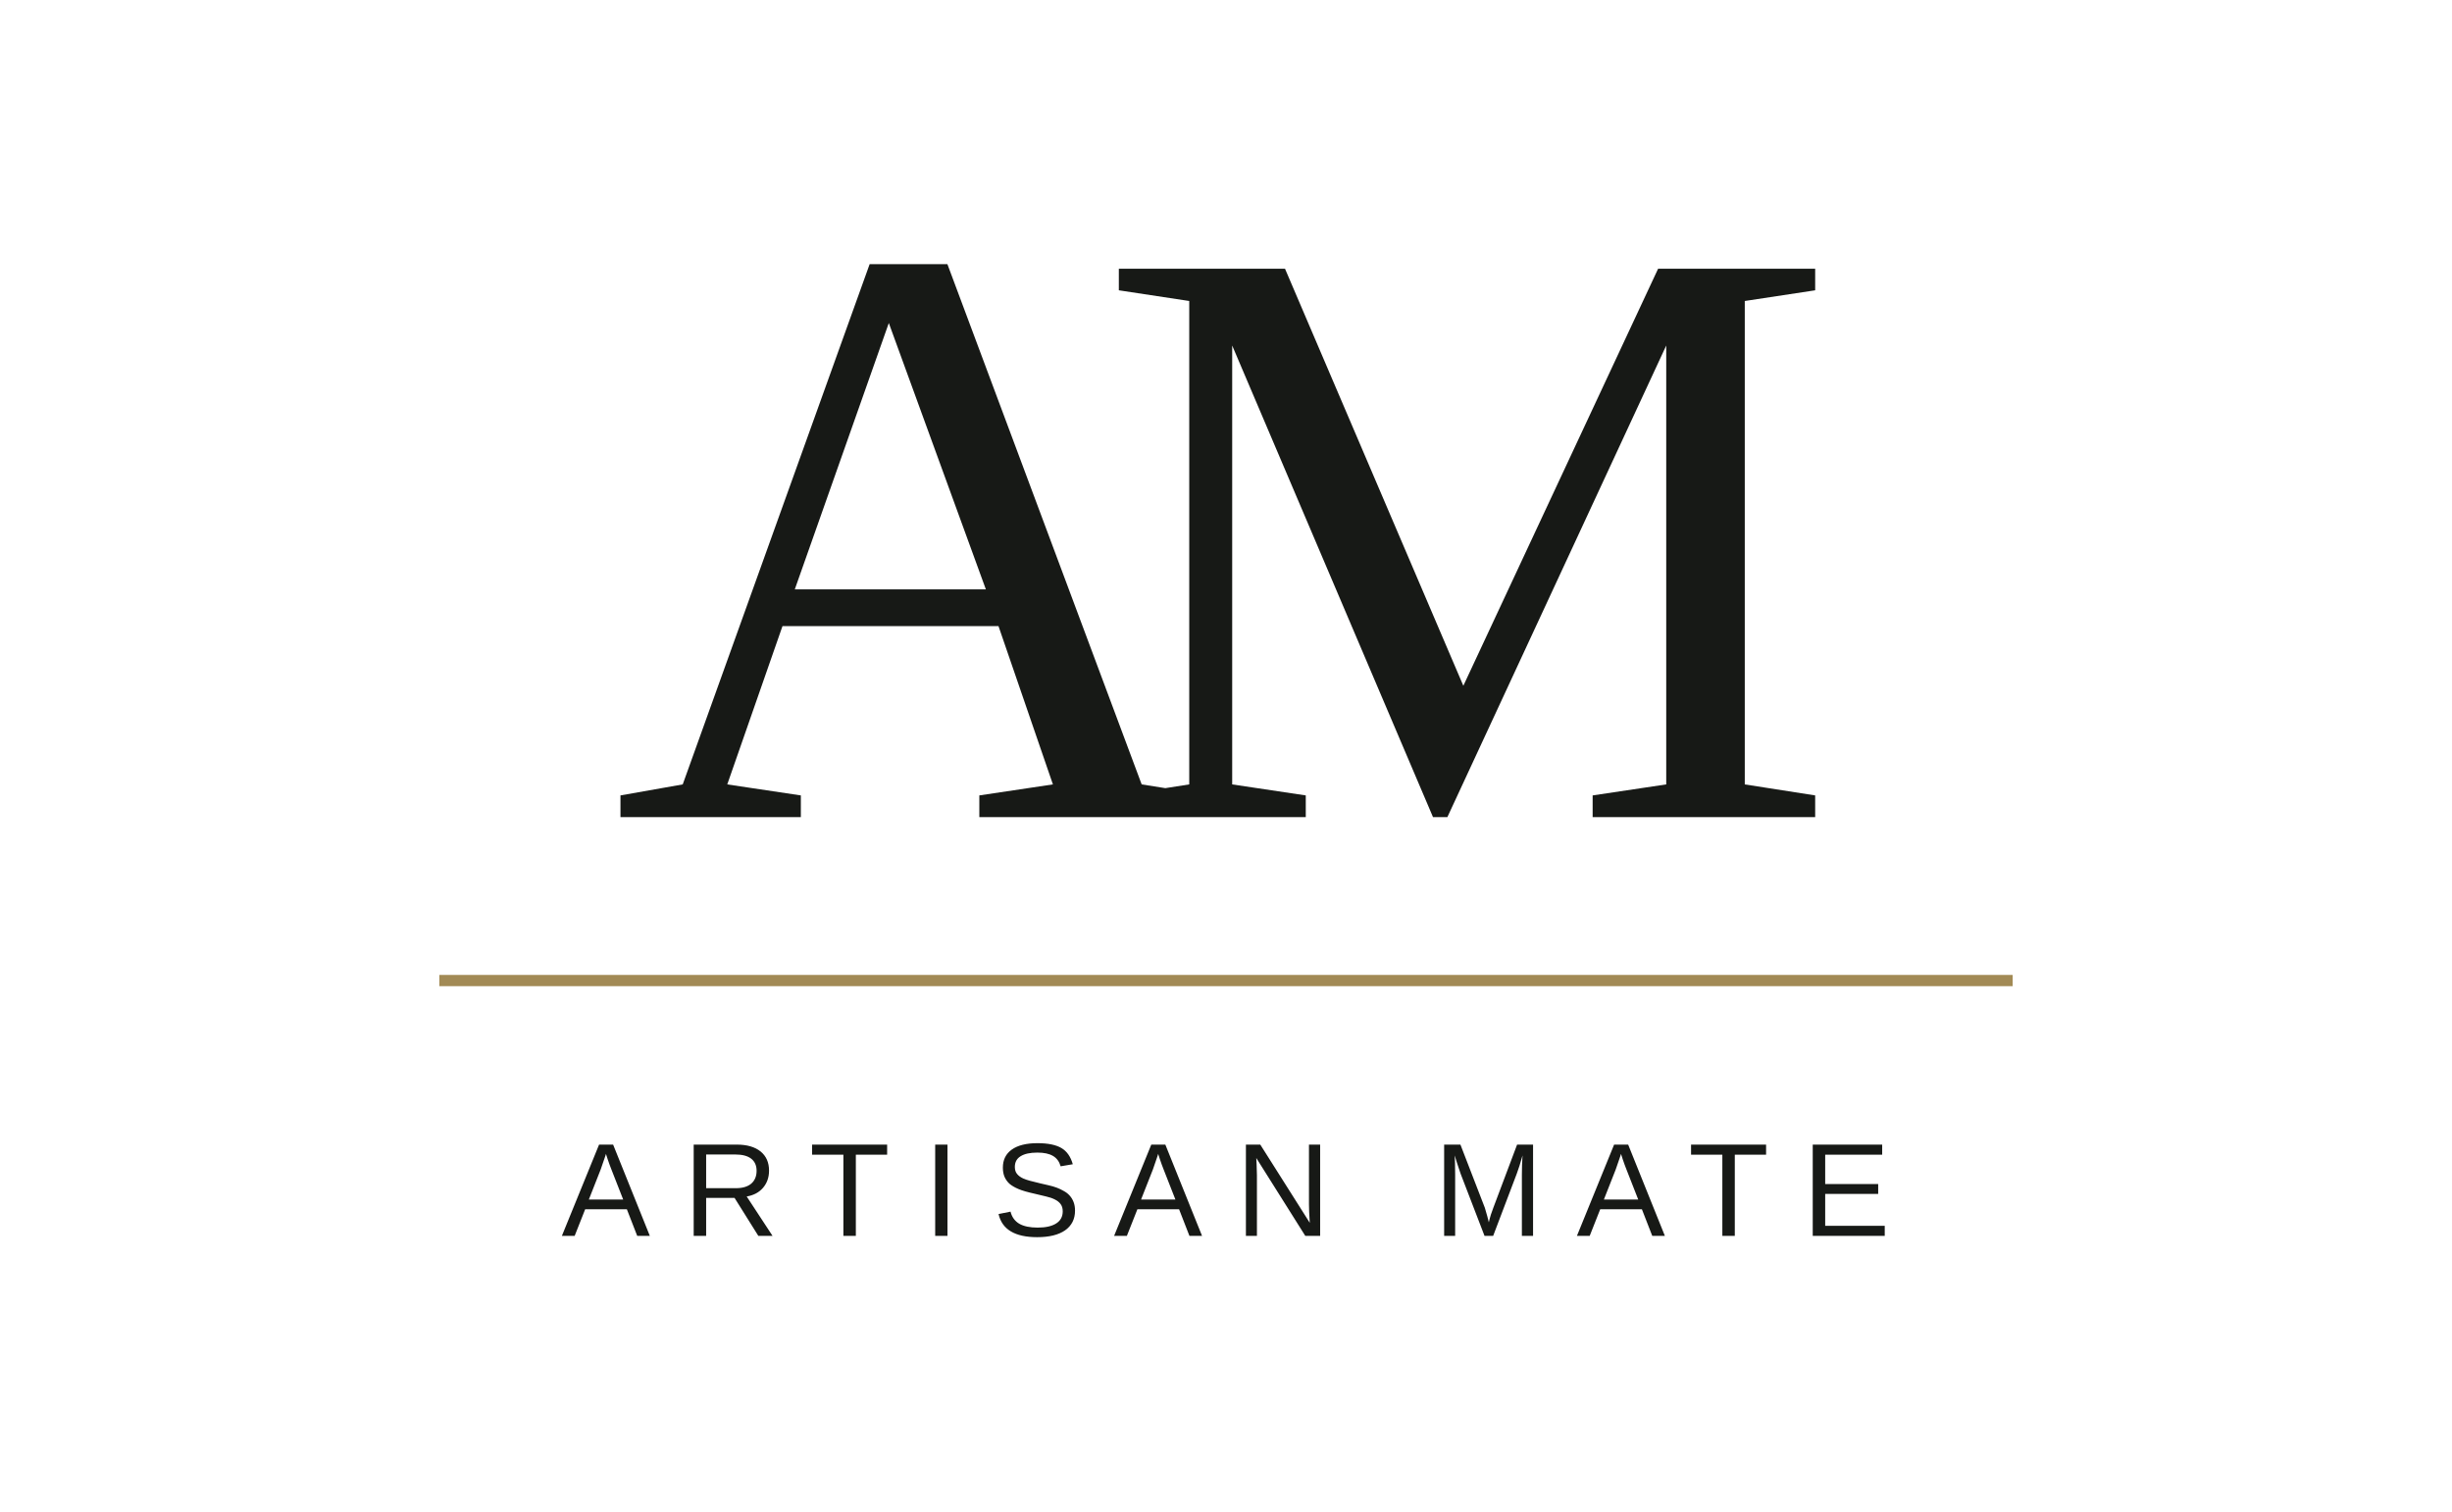
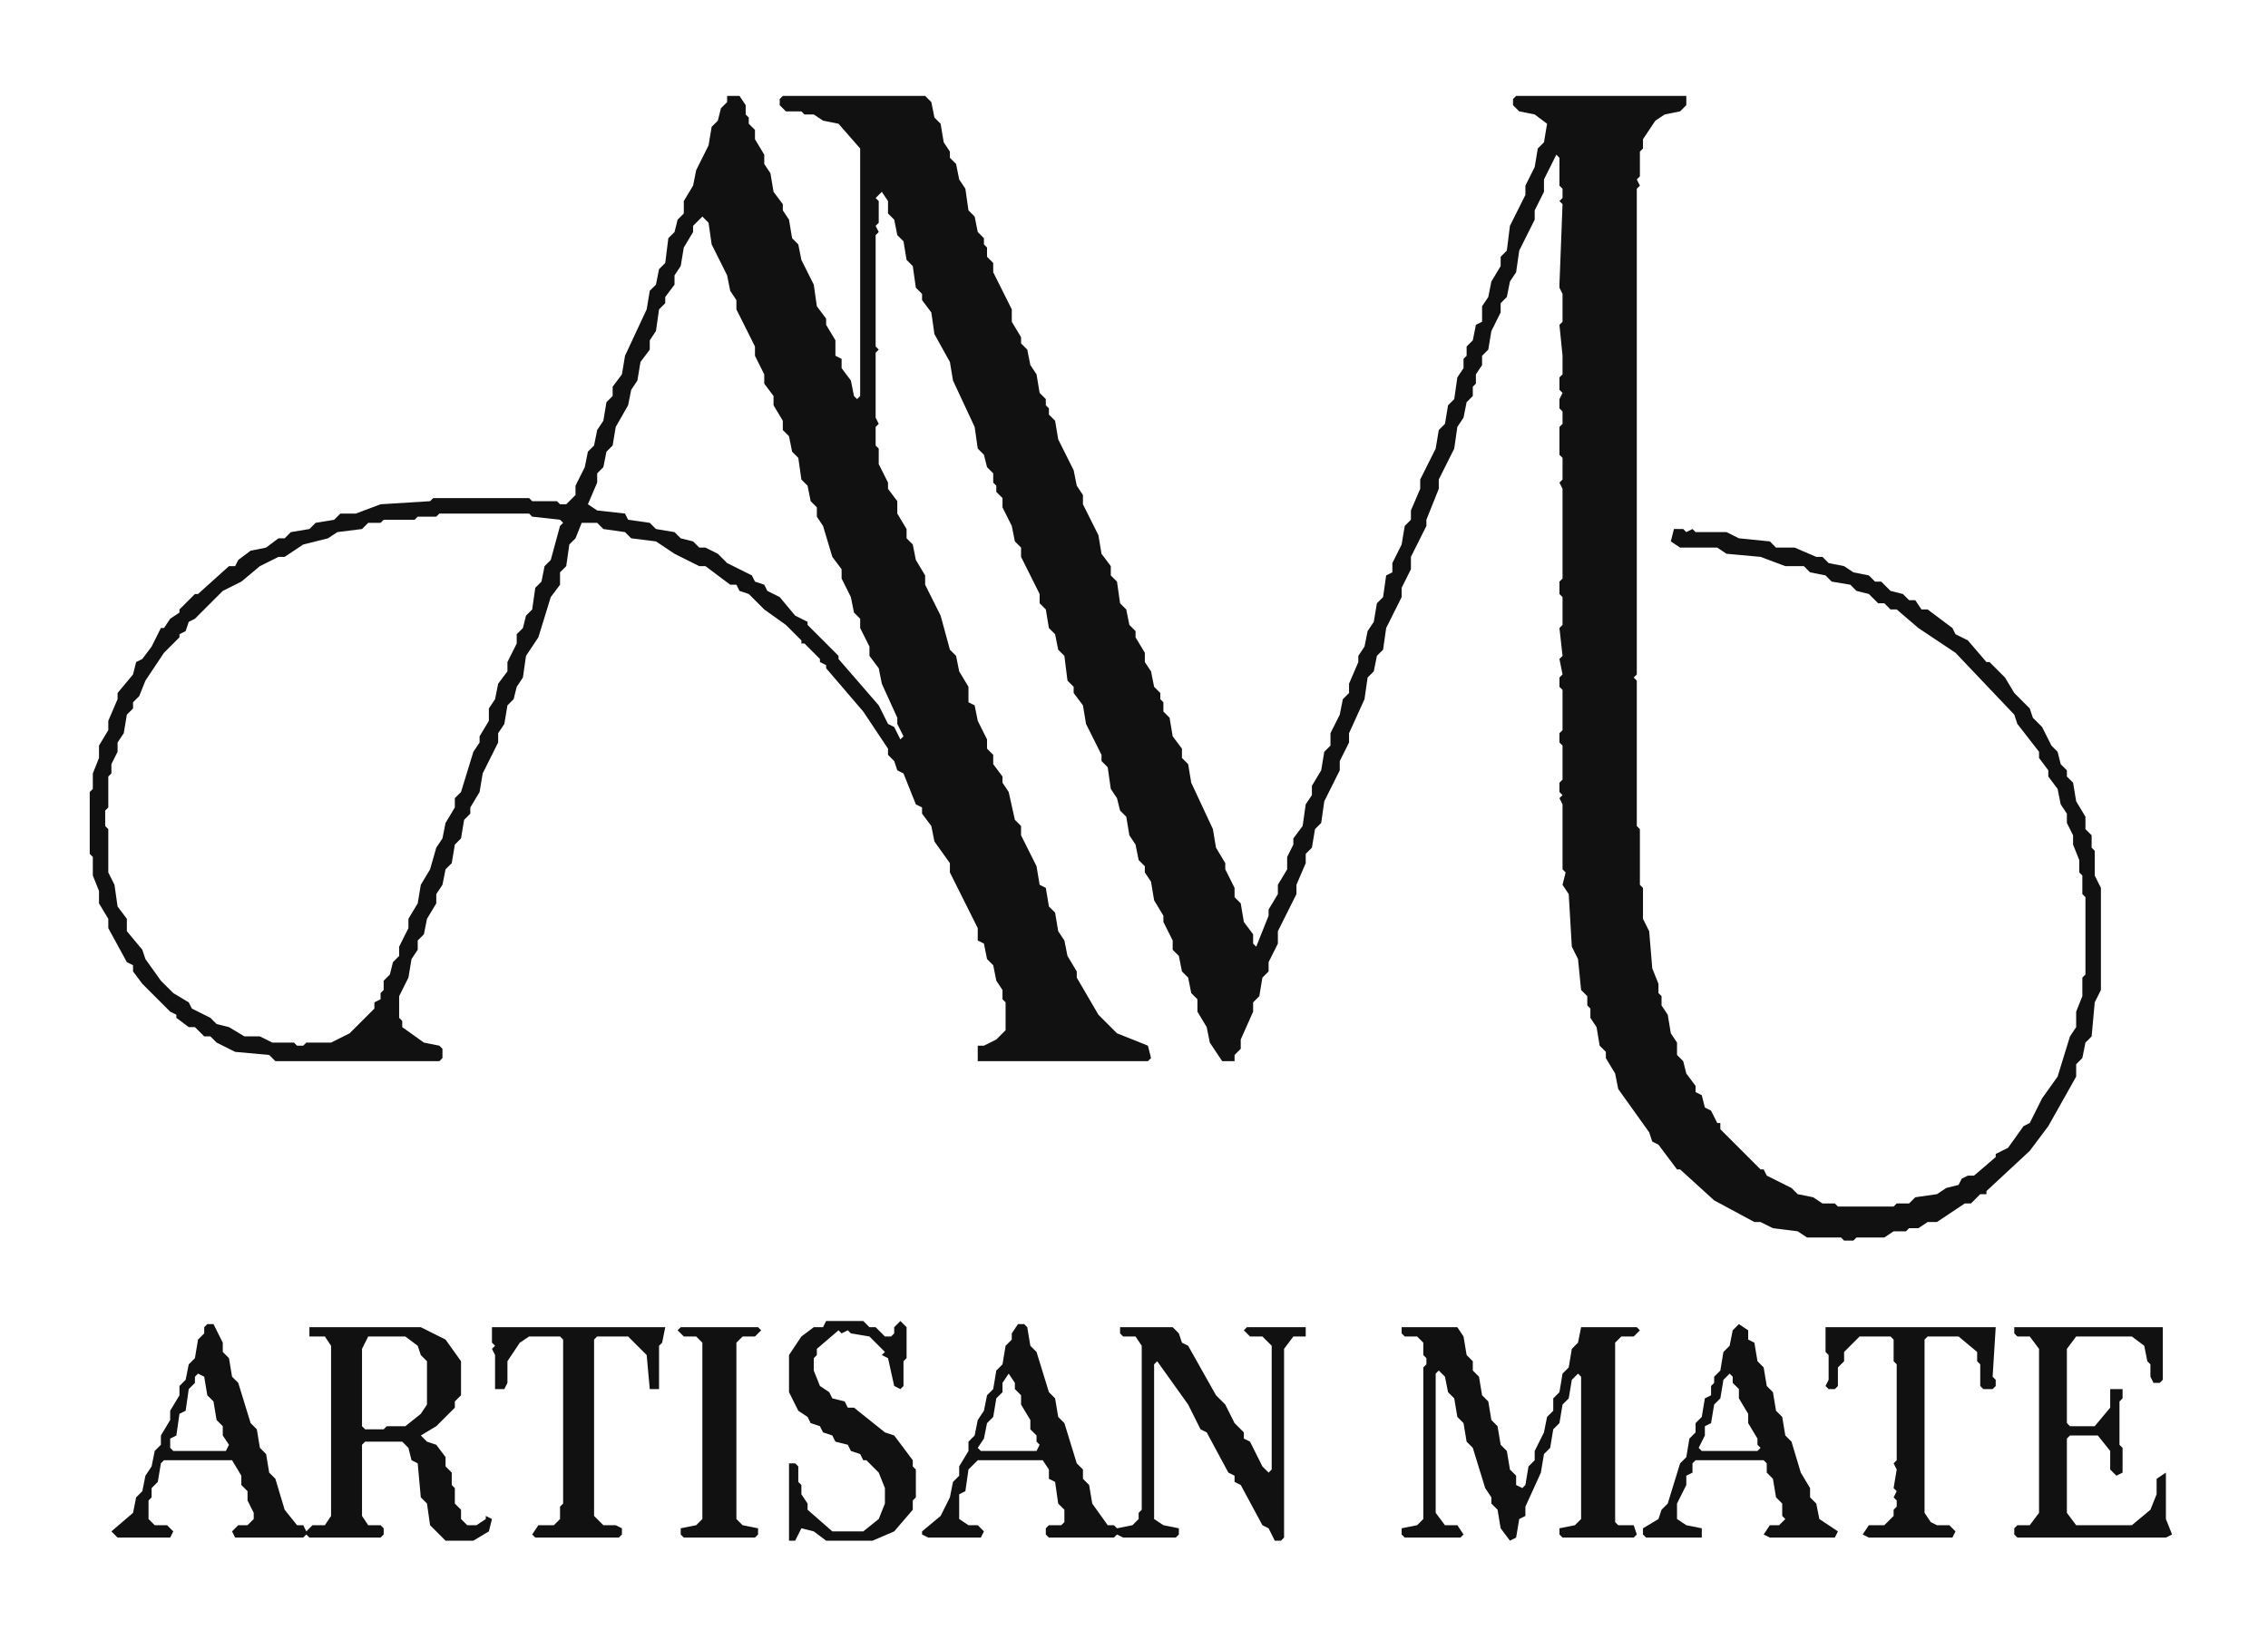
- <svg xmlns="http://www.w3.org/2000/svg" width="240" height="148" viewBox="0 0 240 148" role="img" aria-labelledby="logoTitle logoDesc">
-   <rect width="240" height="148" fill="none" />
-   <g fill="#171916">
-     <text x="120" y="80" text-anchor="middle" font-family="Georgia, 'Times New Roman', serif" font-size="82" letter-spacing="-12">AM</text>
-     <path d="M43 96H197" stroke="#a28a55" stroke-width="1.1" fill="none" />
-     <text x="120" y="121" text-anchor="middle" font-family="Arial, Helvetica, sans-serif" font-size="13" font-weight="500" letter-spacing="3.2">ARTISAN MATE</text>
-   </g>
+ <svg xmlns="http://www.w3.org/2000/svg" width="733" height="530" viewBox="0 0 733 530" role="img" aria-labelledby="artisanMateLogoTitle">
+   <path d="M651 429 L651 431 L652 432 L656 432 L659 436 L659 489 L656 493 L652 493 L651 494 L651 496 L652 497 L700 497 L702 496 L700 491 L700 476 L697 478 L697 483 L695 488 L689 493 L671 493 L668 489 L668 465 L669 464 L678 464 L682 469 L682 475 L684 477 L686 476 L686 468 L685 467 L685 453 L686 452 L686 449 L682 449 L682 455 L677 461 L669 461 L668 460 L668 436 L671 432 L689 432 L693 435 L694 440 L695 441 L695 445 L696 447 L698 447 L699 446 L699 429Z M590 429 L590 437 L591 438 L591 446 L590 448 L591 449 L593 449 L594 448 L594 442 L596 440 L596 437 L601 432 L611 432 L612 433 L612 440 L613 441 L613 472 L612 473 L613 475 L612 481 L613 482 L612 484 L613 485 L613 487 L612 488 L612 490 L609 493 L604 493 L602 496 L604 497 L631 497 L632 495 L630 493 L626 493 L624 492 L622 489 L622 433 L623 432 L633 432 L639 437 L639 440 L640 441 L640 448 L641 449 L644 449 L645 448 L645 446 L644 445 L645 429Z M453 429 L453 431 L454 432 L458 432 L460 434 L460 438 L461 439 L461 441 L460 442 L460 491 L458 493 L453 494 L453 496 L454 497 L472 497 L473 496 L471 493 L467 493 L464 489 L464 444 L465 443 L467 445 L468 450 L470 452 L471 458 L473 460 L474 466 L476 468 L480 481 L482 484 L482 486 L484 488 L485 494 L488 498 L490 497 L491 491 L493 490 L493 487 L498 476 L499 470 L501 468 L502 462 L504 460 L505 454 L507 452 L508 446 L510 444 L511 445 L511 491 L509 493 L504 494 L504 496 L505 497 L528 497 L529 496 L528 493 L523 493 L522 492 L522 434 L524 432 L528 432 L530 430 L529 429 L511 429 L510 434 L508 436 L507 442 L505 444 L504 450 L502 452 L502 456 L500 458 L499 463 L496 469 L496 472 L494 474 L493 480 L492 481 L490 480 L490 477 L488 475 L487 469 L485 467 L484 461 L482 459 L481 453 L479 451 L478 445 L476 443 L476 440 L474 438 L473 432 L471 429Z M220 429 L219 430 L221 432 L225 432 L227 434 L227 491 L225 493 L220 494 L220 496 L221 497 L244 497 L245 496 L245 494 L240 493 L238 491 L238 434 L240 432 L244 432 L246 430 L245 429Z M159 429 L159 434 L160 435 L159 436 L160 438 L160 449 L163 449 L164 447 L164 440 L168 434 L171 432 L181 432 L182 433 L182 486 L181 487 L181 491 L179 493 L174 493 L172 496 L173 497 L200 497 L201 496 L201 494 L199 493 L195 493 L192 490 L192 433 L193 432 L203 432 L209 438 L210 449 L213 449 L213 435 L214 434 L215 429Z M562 428 L560 430 L559 435 L557 437 L556 443 L554 445 L554 447 L553 448 L553 451 L551 452 L550 458 L548 460 L548 463 L546 465 L545 471 L543 473 L539 486 L537 488 L536 491 L531 494 L531 496 L532 497 L550 497 L550 494 L545 493 L542 491 L542 486 L545 480 L545 477 L547 476 L547 473 L548 472 L570 472 L571 473 L571 476 L573 478 L574 484 L576 486 L576 490 L577 491 L575 493 L572 493 L570 496 L572 497 L593 497 L594 495 L588 491 L587 486 L585 484 L585 481 L582 476 L579 466 L577 464 L576 458 L574 456 L573 450 L571 448 L570 442 L568 440 L567 434 L565 433 L565 430Z M559 444 L560 445 L560 447 L562 449 L562 452 L565 457 L565 460 L568 465 L568 467 L569 468 L568 469 L550 469 L549 468 L551 464 L551 461 L553 460 L554 454 L556 452 L557 446Z M298 495 L298 496 L300 497 L317 497 L318 495 L316 493 L313 493 L310 491 L310 483 L312 482 L313 475 L316 472 L337 472 L339 475 L339 478 L341 479 L342 486 L344 488 L344 492 L343 493 L339 493 L338 494 L338 496 L339 497 L360 497 L361 496 L363 497 L380 497 L381 496 L381 494 L376 493 L373 491 L373 441 L374 440 L384 454 L388 462 L390 463 L397 476 L399 477 L399 479 L401 480 L408 493 L410 494 L412 498 L414 498 L415 497 L415 436 L418 432 L422 432 L422 429 L403 429 L402 430 L404 432 L408 432 L411 435 L411 475 L410 476 L408 474 L404 466 L402 465 L402 463 L399 460 L396 454 L393 451 L384 435 L382 434 L381 431 L379 429 L362 429 L362 431 L363 432 L367 432 L369 435 L369 488 L368 489 L368 491 L366 493 L361 494 L360 493 L358 493 L353 486 L352 480 L350 478 L350 475 L348 473 L344 460 L342 458 L341 452 L339 450 L335 437 L333 435 L332 429 L331 428 L329 428 L327 431 L327 433 L325 435 L324 441 L322 443 L321 449 L319 451 L318 456 L316 459 L315 464 L313 466 L313 469 L310 474 L310 477 L308 479 L307 484 L304 490Z M326 444 L328 447 L328 449 L330 451 L330 454 L333 459 L333 462 L335 464 L335 466 L336 467 L335 469 L317 469 L316 468 L318 465 L319 460 L321 458 L322 452 L324 450 L324 447Z M36 495 L38 497 L55 497 L56 495 L54 493 L50 493 L48 491 L48 485 L49 484 L49 481 L51 479 L52 473 L53 472 L75 472 L78 477 L78 480 L80 482 L80 485 L82 489 L82 491 L80 493 L77 493 L75 495 L76 497 L98 497 L99 496 L100 497 L123 497 L124 496 L124 494 L123 493 L119 493 L117 490 L117 467 L118 466 L130 466 L132 468 L133 472 L135 473 L136 484 L138 486 L139 493 L144 498 L153 498 L158 495 L159 491 L157 490 L157 491 L154 493 L151 493 L149 491 L149 488 L147 486 L147 481 L146 480 L146 476 L144 474 L144 471 L141 467 L138 466 L136 464 L141 461 L147 455 L147 453 L149 451 L149 440 L144 433 L136 429 L100 429 L100 432 L105 432 L107 435 L107 490 L105 493 L101 493 L99 495 L98 493 L96 493 L92 488 L89 478 L87 476 L86 470 L84 468 L83 462 L81 460 L77 447 L75 445 L74 439 L72 437 L72 434 L69 428 L67 428 L66 429 L66 431 L64 433 L63 439 L61 441 L60 446 L58 448 L58 451 L55 456 L55 459 L52 464 L52 467 L50 469 L49 474 L47 477 L46 482 L44 484 L43 489Z M64 444 L66 445 L67 451 L69 453 L70 459 L72 461 L72 464 L74 467 L73 469 L56 469 L55 468 L55 465 L57 464 L58 457 L60 456 L61 449 L63 447 L63 445Z M119 432 L131 432 L135 435 L136 438 L138 440 L138 454 L136 457 L131 461 L125 461 L124 462 L118 462 L117 461 L117 436Z M267 427 L266 429 L263 429 L259 432 L255 438 L255 450 L258 456 L261 458 L262 460 L265 461 L266 463 L269 464 L270 466 L274 467 L275 469 L278 470 L279 472 L280 472 L284 476 L286 481 L286 486 L284 491 L279 495 L269 495 L261 488 L261 486 L259 483 L259 480 L258 479 L258 474 L257 473 L255 473 L255 498 L257 498 L259 494 L263 495 L267 498 L282 498 L289 495 L295 488 L295 485 L296 484 L296 475 L295 474 L295 472 L289 464 L286 463 L276 455 L274 455 L273 453 L269 452 L268 450 L265 448 L263 443 L263 439 L264 438 L264 436 L271 430 L272 431 L274 430 L275 431 L281 432 L286 437 L285 438 L287 439 L289 448 L291 449 L292 448 L292 440 L293 439 L293 429 L291 427 L289 429 L289 431 L288 432 L286 432 L283 429 L281 429 L279 427Z M30 250 L30 255 L29 256 L29 276 L30 277 L30 283 L32 288 L32 292 L35 297 L35 300 L41 311 L43 312 L43 314 L46 318 L55 327 L57 328 L57 329 L61 332 L63 332 L66 335 L68 335 L70 337 L76 340 L87 341 L89 343 L142 343 L143 342 L143 339 L142 338 L137 337 L130 332 L130 330 L129 329 L129 322 L132 316 L133 310 L135 307 L135 304 L137 302 L138 297 L141 292 L141 289 L143 286 L144 281 L146 279 L147 273 L149 271 L150 265 L152 263 L152 261 L155 256 L156 250 L161 240 L161 237 L163 234 L164 228 L166 226 L167 222 L169 219 L170 212 L174 206 L178 193 L181 189 L181 185 L183 183 L184 176 L186 174 L188 169 L193 169 L195 171 L202 172 L204 174 L212 175 L218 179 L226 183 L228 183 L236 189 L238 189 L239 191 L242 192 L247 197 L254 202 L259 207 L259 208 L260 208 L265 213 L265 214 L267 215 L267 216 L279 230 L287 242 L287 244 L289 246 L290 249 L292 250 L296 260 L298 261 L298 263 L301 267 L302 272 L307 279 L307 282 L316 300 L316 304 L318 305 L319 310 L321 312 L322 317 L324 320 L324 323 L325 324 L325 333 L322 336 L318 338 L316 338 L316 343 L371 343 L372 342 L371 338 L361 334 L355 328 L348 316 L348 314 L345 309 L344 304 L342 301 L341 295 L339 293 L338 287 L336 286 L335 280 L330 270 L330 267 L328 265 L326 256 L324 253 L324 251 L321 247 L321 244 L319 242 L319 239 L316 233 L315 228 L313 227 L313 222 L310 217 L309 212 L307 210 L304 199 L299 189 L299 186 L296 181 L295 176 L293 174 L293 171 L290 166 L290 162 L287 158 L287 156 L284 150 L284 145 L283 144 L283 138 L284 137 L283 135 L283 114 L284 113 L283 112 L283 76 L284 75 L283 73 L284 72 L284 65 L283 64 L285 62 L287 65 L287 69 L289 71 L290 76 L292 78 L293 84 L295 86 L296 93 L298 95 L298 97 L301 101 L302 108 L307 117 L308 123 L315 138 L316 145 L318 147 L319 151 L321 153 L321 156 L322 157 L322 159 L324 161 L324 164 L327 170 L328 175 L330 177 L330 180 L336 192 L336 195 L338 197 L339 203 L341 205 L342 210 L344 212 L345 220 L347 222 L347 224 L350 228 L351 234 L356 244 L356 246 L358 248 L359 255 L361 258 L362 262 L364 264 L365 270 L367 273 L368 278 L370 280 L370 282 L372 285 L373 291 L376 296 L376 298 L379 304 L379 307 L381 309 L382 314 L384 316 L385 321 L387 323 L387 327 L390 332 L391 337 L395 343 L399 343 L399 341 L401 339 L401 336 L405 327 L405 324 L407 322 L408 316 L410 314 L410 311 L413 305 L413 301 L419 289 L419 286 L422 279 L422 276 L424 274 L425 268 L427 266 L428 259 L433 249 L433 246 L436 240 L436 237 L441 226 L442 219 L444 217 L445 212 L447 210 L448 203 L453 193 L453 190 L456 184 L456 180 L461 170 L461 168 L465 158 L465 155 L470 145 L471 138 L473 135 L474 130 L476 128 L476 125 L477 124 L477 121 L479 118 L479 115 L481 113 L482 107 L485 101 L485 98 L487 96 L488 91 L490 88 L491 81 L496 71 L496 68 L499 62 L499 58 L503 50 L504 51 L504 60 L505 61 L505 64 L504 65 L505 66 L504 92 L504 93 L505 95 L505 104 L504 105 L505 115 L505 116 L505 121 L504 122 L504 126 L505 127 L504 129 L504 132 L505 133 L505 137 L504 138 L504 147 L505 148 L505 155 L504 156 L505 158 L505 187 L504 188 L504 192 L505 193 L505 202 L504 203 L505 212 L504 213 L505 218 L504 219 L504 222 L505 223 L505 236 L504 237 L504 240 L505 241 L505 252 L504 253 L504 256 L505 257 L504 258 L505 260 L505 261 L505 281 L506 282 L505 286 L507 289 L508 306 L510 310 L511 320 L513 322 L513 325 L514 326 L514 329 L516 332 L517 338 L519 340 L519 342 L522 347 L523 352 L533 366 L534 369 L536 370 L542 378 L543 378 L554 388 L567 395 L569 395 L573 397 L581 398 L584 400 L595 400 L596 401 L599 401 L600 400 L609 400 L612 398 L616 398 L617 397 L620 397 L623 395 L626 395 L635 389 L637 389 L640 386 L642 386 L642 385 L656 372 L662 364 L671 348 L671 344 L673 342 L674 337 L676 335 L677 324 L679 320 L679 287 L677 283 L677 275 L676 274 L676 270 L674 268 L674 264 L671 259 L670 253 L668 251 L668 249 L666 247 L665 243 L663 241 L660 235 L657 232 L656 229 L651 224 L648 219 L643 214 L642 214 L636 207 L632 205 L631 203 L623 197 L621 197 L619 194 L617 194 L615 192 L611 191 L608 188 L606 188 L604 186 L599 185 L596 183 L591 182 L589 180 L587 180 L580 177 L574 177 L572 175 L562 174 L558 172 L548 172 L547 171 L545 172 L544 171 L541 171 L540 175 L543 177 L555 177 L558 179 L569 180 L577 183 L583 183 L585 185 L590 186 L592 188 L598 189 L600 191 L604 192 L607 195 L609 195 L611 197 L613 197 L620 203 L632 211 L651 231 L652 234 L659 243 L659 245 L662 249 L662 251 L665 255 L666 260 L668 263 L668 266 L670 270 L670 273 L672 278 L672 282 L673 283 L673 289 L674 290 L674 315 L673 316 L673 322 L671 327 L671 332 L669 335 L665 348 L660 355 L656 363 L654 364 L649 371 L645 373 L645 374 L638 380 L636 380 L634 381 L633 383 L629 384 L626 386 L619 387 L617 389 L613 389 L612 390 L594 390 L593 389 L589 389 L586 387 L581 386 L579 384 L571 380 L570 378 L569 378 L556 365 L556 363 L555 363 L553 359 L551 358 L550 354 L548 353 L548 351 L545 347 L544 343 L542 341 L542 337 L540 334 L539 328 L537 325 L537 322 L536 321 L536 318 L534 313 L533 301 L531 297 L531 287 L530 286 L530 268 L529 267 L529 220 L528 219 L529 218 L529 61 L530 60 L529 58 L530 57 L530 49 L531 48 L531 45 L535 39 L538 37 L543 36 L545 34 L545 31 L490 31 L489 32 L489 34 L491 36 L496 37 L500 40 L499 46 L497 48 L496 54 L493 60 L493 63 L488 73 L487 81 L485 83 L485 86 L482 91 L481 96 L479 99 L479 104 L477 105 L476 110 L474 112 L474 115 L473 116 L473 119 L471 122 L470 129 L468 131 L467 137 L465 139 L464 145 L459 155 L459 158 L456 165 L456 168 L454 170 L453 176 L450 182 L450 185 L448 186 L447 193 L445 195 L444 201 L442 204 L441 209 L439 212 L439 214 L436 221 L436 224 L434 226 L433 231 L430 237 L430 241 L428 243 L427 249 L424 254 L424 257 L422 260 L421 267 L418 271 L418 273 L416 277 L416 281 L413 286 L413 289 L410 294 L410 296 L406 306 L405 305 L405 302 L402 298 L401 292 L399 290 L399 287 L396 281 L396 279 L393 274 L392 268 L385 253 L384 247 L382 245 L382 242 L379 238 L378 232 L376 230 L376 227 L375 226 L375 224 L373 222 L372 217 L370 214 L370 211 L367 206 L367 204 L365 202 L364 197 L362 195 L361 188 L359 186 L359 183 L356 179 L355 173 L350 163 L350 160 L348 157 L347 152 L342 142 L341 136 L339 134 L339 132 L338 131 L338 129 L336 127 L335 121 L333 118 L332 113 L330 111 L330 109 L327 104 L327 100 L321 88 L321 85 L319 83 L319 80 L318 79 L318 77 L316 75 L315 70 L313 68 L312 61 L310 58 L309 53 L307 51 L307 49 L305 46 L304 40 L302 38 L301 33 L299 31 L253 31 L252 32 L252 34 L254 36 L259 36 L260 37 L263 37 L266 39 L271 40 L278 48 L278 128 L277 129 L276 128 L275 123 L272 119 L272 116 L270 115 L270 110 L267 105 L267 103 L264 99 L263 92 L259 84 L258 79 L256 77 L255 71 L253 68 L253 66 L250 62 L249 56 L247 53 L247 50 L244 45 L244 42 L242 40 L242 38 L241 37 L241 34 L239 31 L235 31 L235 33 L233 35 L232 39 L230 41 L229 47 L225 55 L224 60 L221 65 L221 69 L219 71 L218 75 L216 77 L215 85 L213 87 L212 92 L210 94 L209 100 L202 115 L201 121 L198 125 L198 128 L196 130 L195 136 L193 139 L192 144 L190 146 L189 151 L186 157 L186 160 L183 163 L181 163 L180 162 L172 162 L171 161 L140 161 L139 162 L123 163 L115 166 L110 166 L108 168 L102 169 L100 171 L94 172 L92 174 L90 174 L86 177 L81 178 L77 181 L76 183 L74 183 L64 192 L63 192 L58 197 L58 198 L55 200 L53 203 L52 203 L49 209 L46 213 L44 214 L43 218 L38 224 L38 226 L35 233 L35 236 L32 241 L32 245Z M290 237 L291 236 L292 238 L291 239Z M289 235 L290 234 L291 236 L290 237Z M181 168 L182 169 L181 170 L178 181 L176 183 L175 188 L173 190 L172 197 L170 199 L169 203 L167 205 L167 208 L164 214 L164 217 L161 221 L160 226 L158 229 L158 233 L155 238 L155 240 L153 243 L149 256 L147 258 L147 261 L144 266 L143 271 L141 274 L139 281 L136 286 L135 292 L132 297 L132 300 L129 306 L129 309 L127 311 L126 315 L124 317 L124 320 L123 321 L123 323 L121 324 L121 326 L113 334 L107 337 L99 337 L98 338 L96 338 L95 337 L88 337 L84 335 L79 335 L74 332 L70 331 L68 329 L62 326 L61 324 L56 321 L52 317 L47 310 L46 307 L41 301 L41 297 L38 293 L37 286 L35 282 L35 268 L34 267 L34 262 L35 261 L35 251 L36 250 L36 247 L38 243 L38 240 L40 237 L41 231 L43 229 L43 227 L45 225 L47 220 L53 211 L58 206 L58 205 L60 204 L61 201 L63 200 L72 191 L78 188 L84 183 L90 180 L92 180 L98 176 L106 174 L109 172 L117 171 L119 169 L123 169 L124 168 L134 168 L135 167 L141 167 L142 166 L171 166 L172 167Z M227 70 L229 72 L230 79 L235 89 L236 94 L238 97 L238 100 L244 112 L244 115 L247 121 L247 124 L250 128 L250 131 L253 136 L253 139 L255 141 L256 146 L258 148 L259 155 L261 157 L262 162 L264 164 L264 167 L266 170 L269 180 L272 184 L272 187 L275 193 L276 198 L278 200 L278 203 L281 209 L281 212 L284 216 L285 221 L290 232 L290 234 L289 235 L287 234 L284 228 L271 213 L271 212 L261 202 L261 201 L257 199 L252 193 L248 191 L247 189 L244 188 L243 186 L235 182 L232 179 L228 177 L226 177 L224 175 L220 174 L218 172 L212 171 L210 169 L203 168 L202 166 L193 165 L190 163 L193 156 L193 153 L195 151 L196 146 L198 144 L199 138 L203 131 L204 126 L206 123 L207 117 L210 113 L210 110 L212 107 L213 100 L215 98 L215 96 L218 92 L218 89 L220 86 L221 80 L224 75 L224 73Z" fill="#111111" fill-rule="evenodd" />
</svg>
